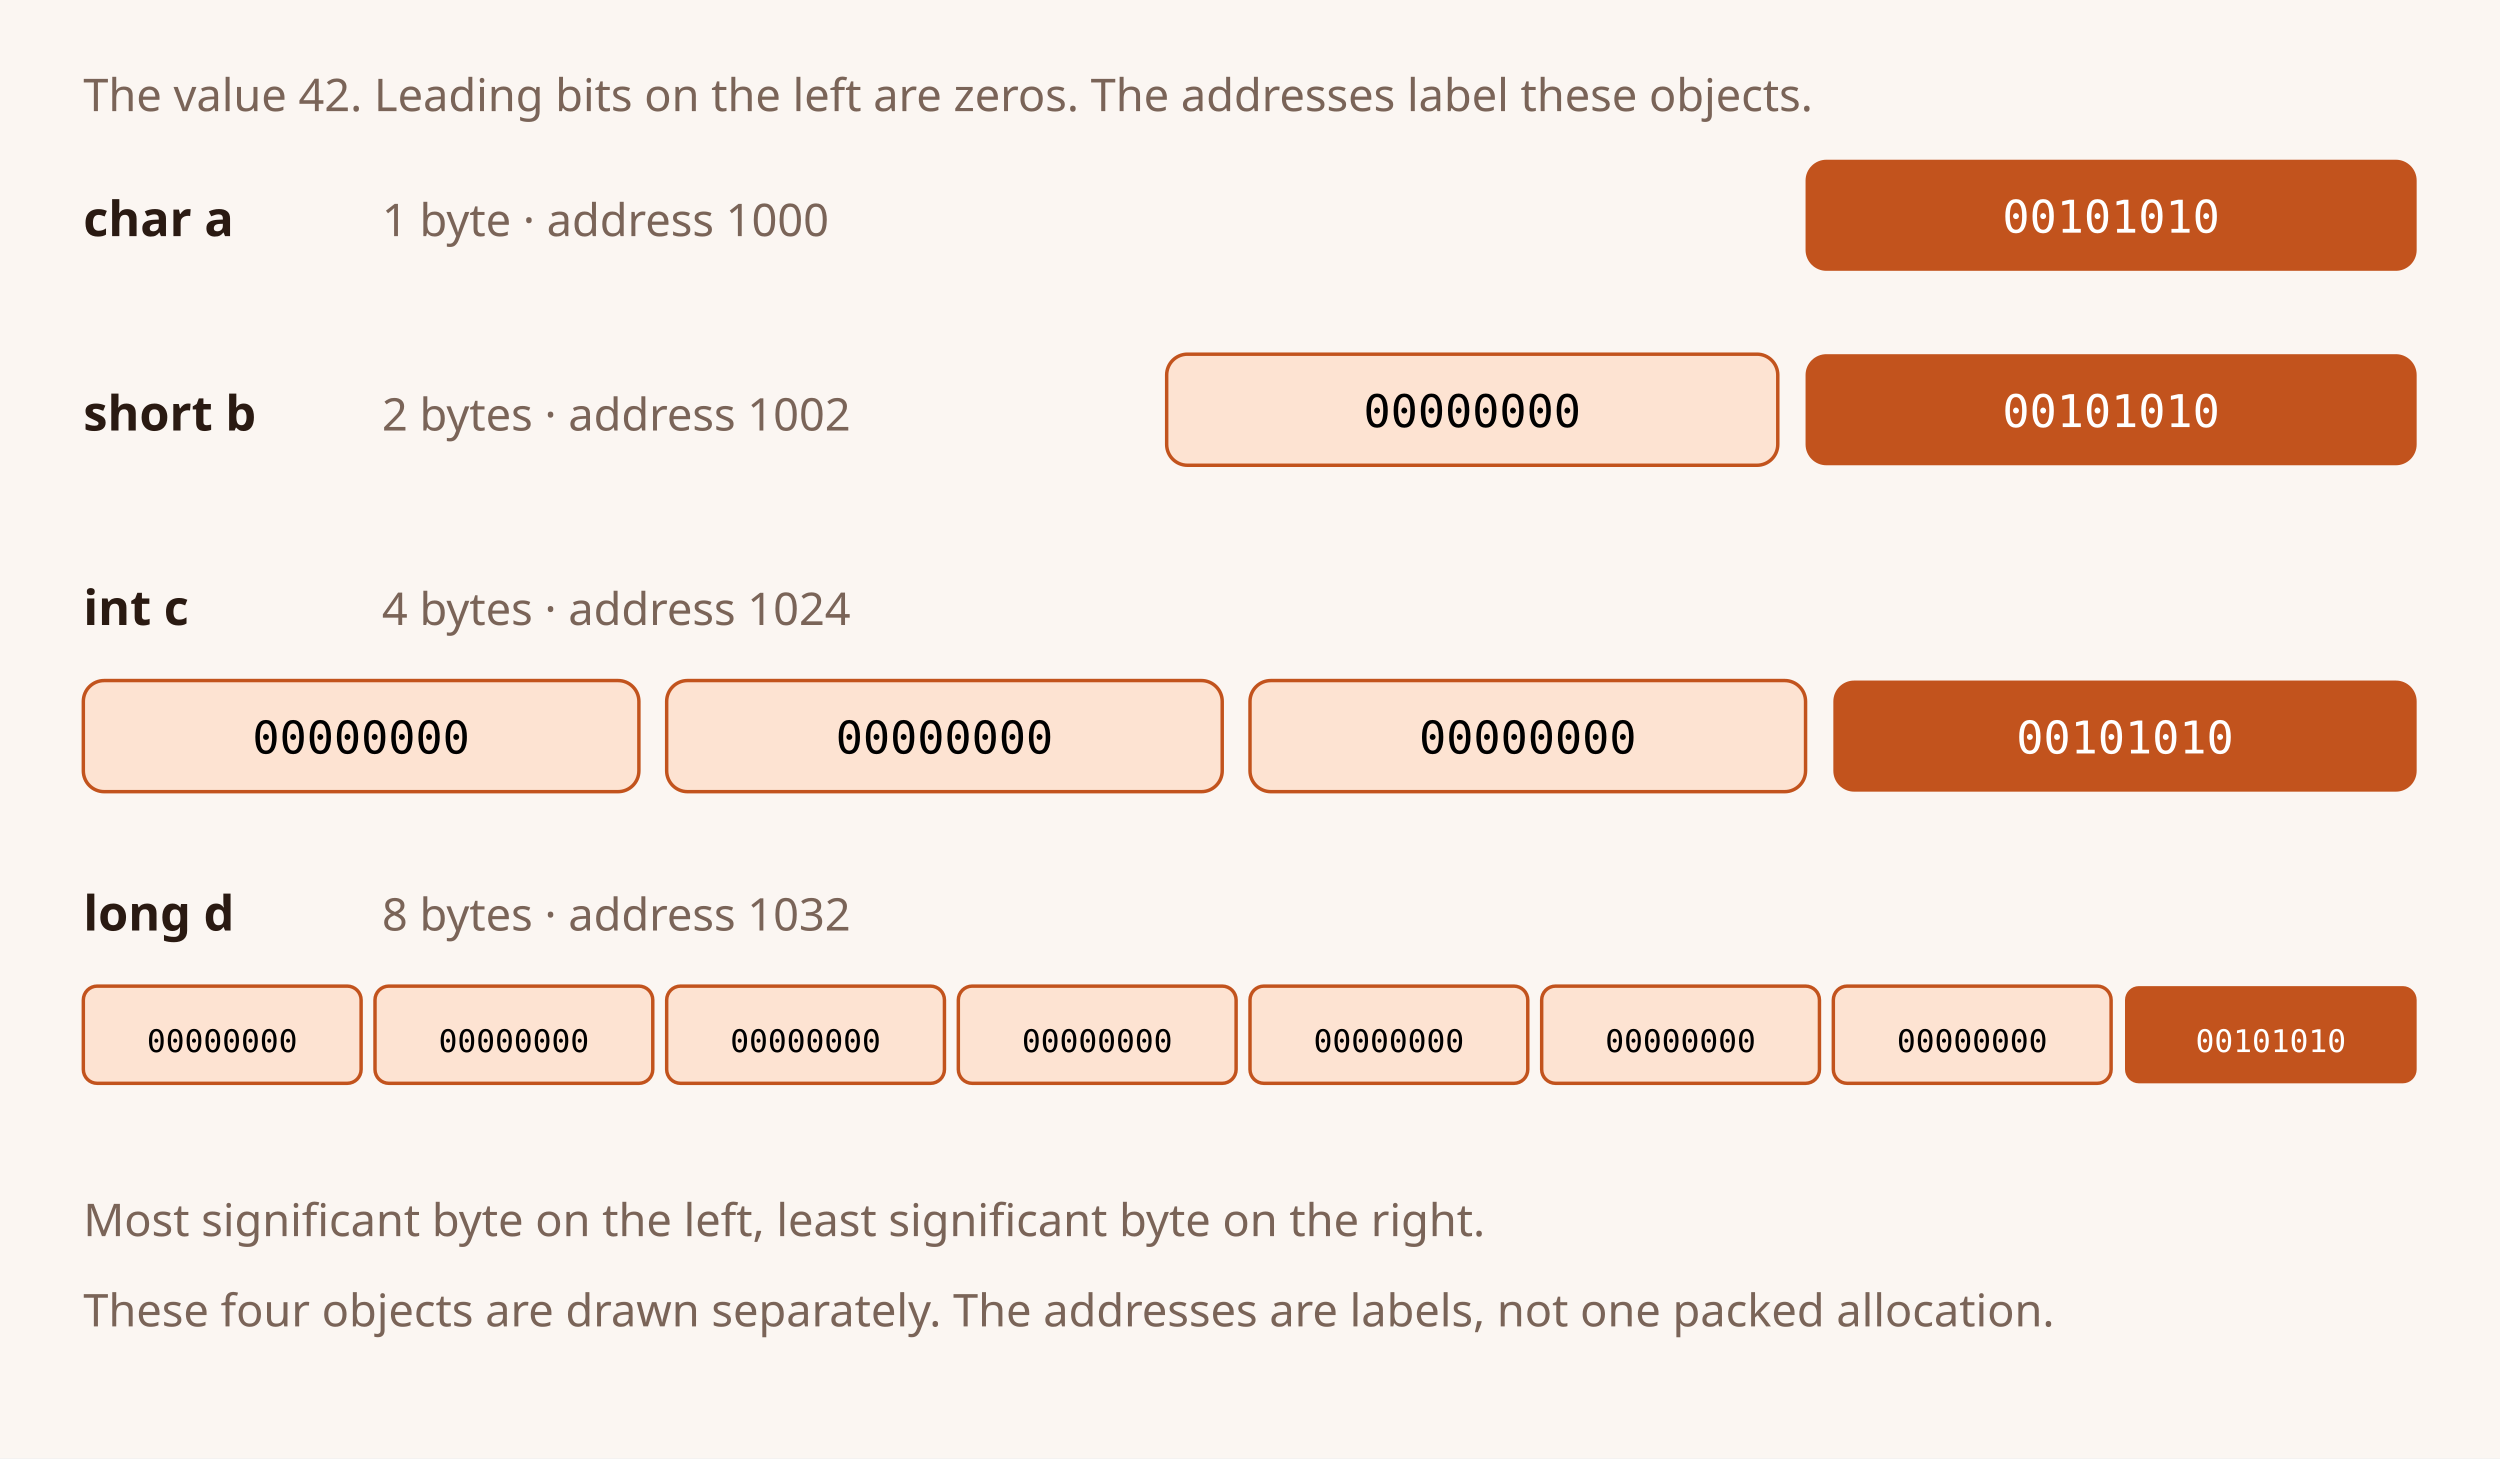
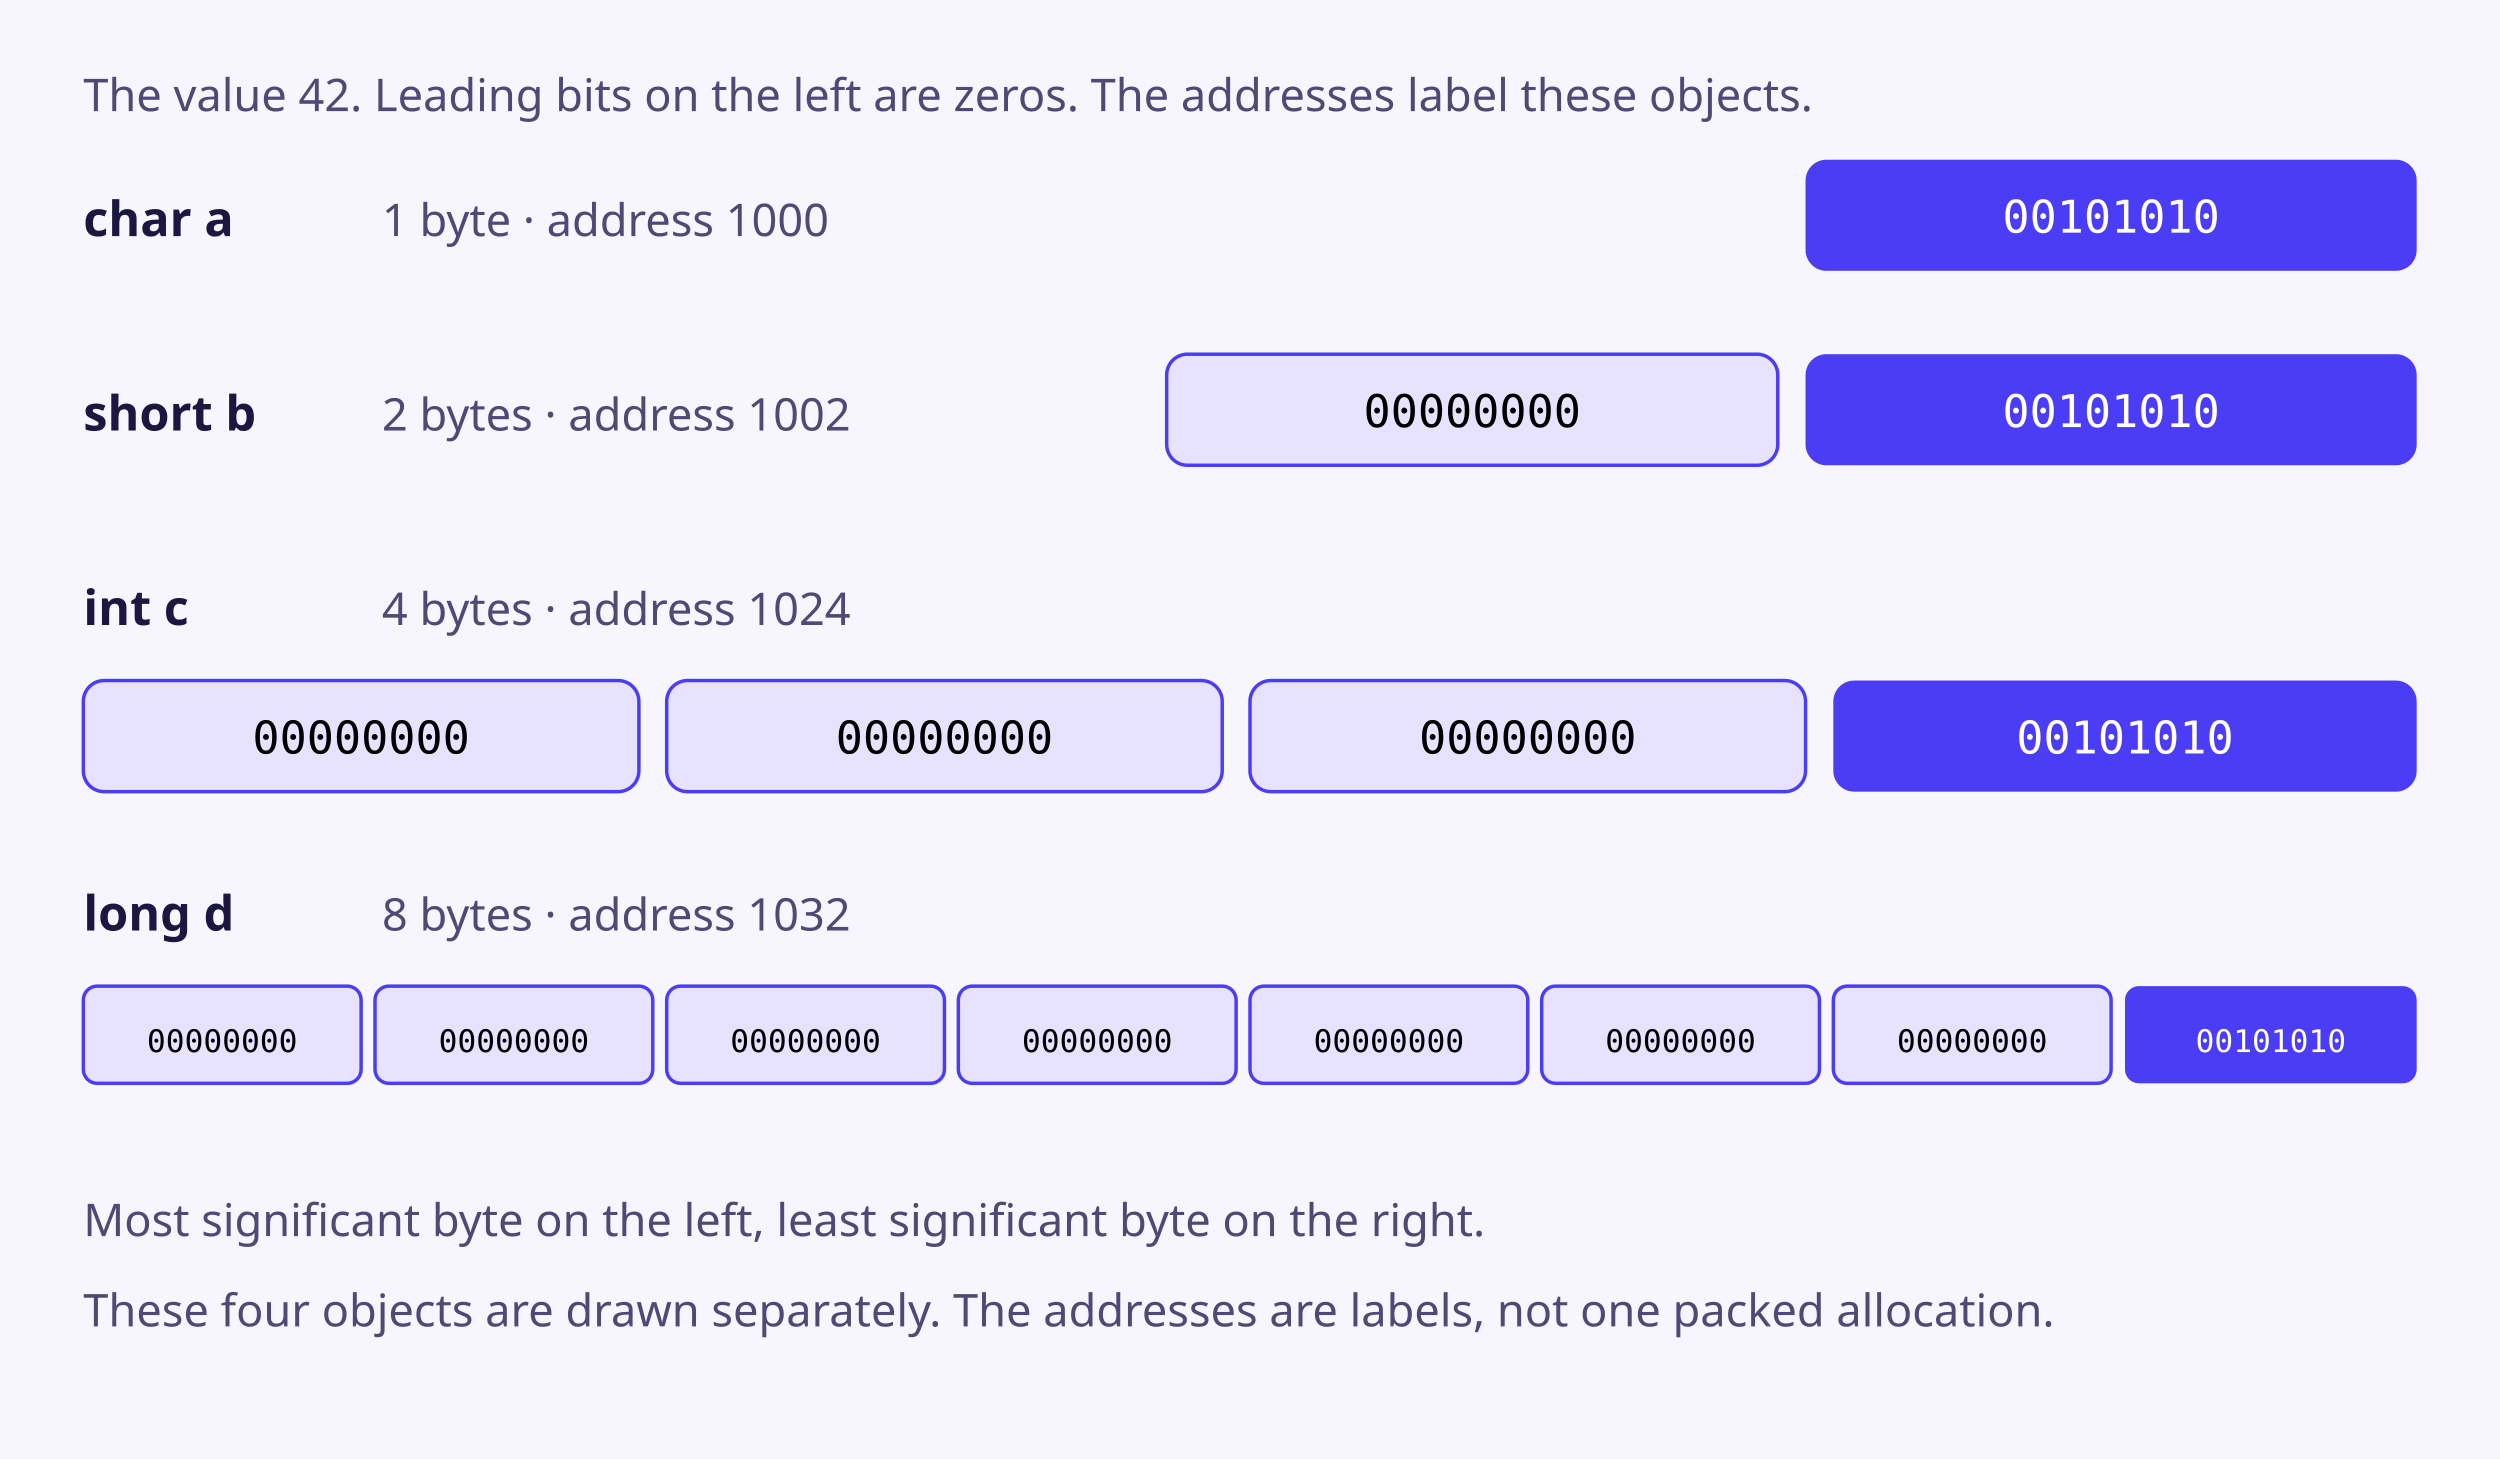
<svg xmlns="http://www.w3.org/2000/svg" viewBox="0 0 720 420" role="img">
  <style>
-   .t { font-family: Heebo, system-ui, sans-serif; fill: #2a1a12; }
-   .m { font-family: Heebo, system-ui, sans-serif; fill: #7a6458; }
-   .w { font-family: Heebo, system-ui, sans-serif; fill: #ffffff; }
-   .mono { font-family: "Source Code Pro", ui-monospace, monospace; }
+   .t { font-family: Figtree, Heebo, system-ui, sans-serif; fill: #1b1740; }
+   .m { font-family: Figtree, Heebo, system-ui, sans-serif; fill: #4f4a75; }
+   .w { font-family: Figtree, Heebo, system-ui, sans-serif; fill: #ffffff; }
+   .mono { font-family: "JetBrains Mono", "Source Code Pro", ui-monospace, monospace; }
  .step { opacity: 1; }
  @media (prefers-reduced-motion: no-preference) {
    .step { animation: appear 0.45s ease both; }
  }
  @keyframes appear { from { opacity: 0; } to { opacity: 1; } }
  @media (prefers-reduced-motion: reduce) {
    .step { animation: none !important; opacity: 1 !important; }
  }
</style>
-   <rect width="720" height="420" fill="#fbf6f2" />
+   <rect width="720" height="420" fill="#f7f6ff" />
  <text x="24" y="32" class="m" font-size="13">The value 42. Leading bits on the left are zeros. The addresses label these objects.</text>
  <g class="step" style="animation-delay:0.08s">
    <text x="24" y="68" class="t" font-size="14" font-weight="700">char a</text>
    <text x="110" y="68" class="m" font-size="13">1 byte · address 1000</text>
-     <rect x="520" y="46" width="176" height="32" rx="6" fill="#c2531d" />
+     <rect x="520" y="46" width="176" height="32" rx="6" fill="#4b3cf5" />
    <text x="608" y="67" text-anchor="middle" class="w mono" font-size="13">00101010</text>
  </g>
  <g class="step" style="animation-delay:0.20s">
    <text x="24" y="124" class="t" font-size="14" font-weight="700">short b</text>
    <text x="110" y="124" class="m" font-size="13">2 bytes · address 1002</text>
-     <rect x="336" y="102" width="176" height="32" rx="6" fill="#fde3d2" stroke="#c2531d" />
+     <rect x="336" y="102" width="176" height="32" rx="6" fill="#e6e2ff" stroke="#4b3cf5" />
    <text x="424" y="123" text-anchor="middle" class="mono" font-size="13">00000000</text>
-     <rect x="520" y="102" width="176" height="32" rx="6" fill="#c2531d" />
+     <rect x="520" y="102" width="176" height="32" rx="6" fill="#4b3cf5" />
    <text x="608" y="123" text-anchor="middle" class="w mono" font-size="13">00101010</text>
  </g>
  <g class="step" style="animation-delay:0.32s">
    <text x="24" y="180" class="t" font-size="14" font-weight="700">int c</text>
    <text x="110" y="180" class="m" font-size="13">4 bytes · address 1024</text>
-     <rect x="24" y="196" width="160" height="32" rx="6" fill="#fde3d2" stroke="#c2531d" />
+     <rect x="24" y="196" width="160" height="32" rx="6" fill="#e6e2ff" stroke="#4b3cf5" />
    <text x="104" y="217" text-anchor="middle" class="mono" font-size="13">00000000</text>
-     <rect x="192" y="196" width="160" height="32" rx="6" fill="#fde3d2" stroke="#c2531d" />
+     <rect x="192" y="196" width="160" height="32" rx="6" fill="#e6e2ff" stroke="#4b3cf5" />
    <text x="272" y="217" text-anchor="middle" class="mono" font-size="13">00000000</text>
-     <rect x="360" y="196" width="160" height="32" rx="6" fill="#fde3d2" stroke="#c2531d" />
+     <rect x="360" y="196" width="160" height="32" rx="6" fill="#e6e2ff" stroke="#4b3cf5" />
    <text x="440" y="217" text-anchor="middle" class="mono" font-size="13">00000000</text>
-     <rect x="528" y="196" width="168" height="32" rx="6" fill="#c2531d" />
+     <rect x="528" y="196" width="168" height="32" rx="6" fill="#4b3cf5" />
    <text x="612" y="217" text-anchor="middle" class="w mono" font-size="13">00101010</text>
  </g>
  <g class="step" style="animation-delay:0.44s">
    <text x="24" y="268" class="t" font-size="14" font-weight="700">long d</text>
    <text x="110" y="268" class="m" font-size="13">8 bytes · address 1032</text>
-     <rect x="24" y="284" width="80" height="28" rx="4" fill="#fde3d2" stroke="#c2531d" />
+     <rect x="24" y="284" width="80" height="28" rx="4" fill="#e6e2ff" stroke="#4b3cf5" />
    <text x="64" y="303" text-anchor="middle" class="mono" font-size="9">00000000</text>
-     <rect x="108" y="284" width="80" height="28" rx="4" fill="#fde3d2" stroke="#c2531d" />
+     <rect x="108" y="284" width="80" height="28" rx="4" fill="#e6e2ff" stroke="#4b3cf5" />
    <text x="148" y="303" text-anchor="middle" class="mono" font-size="9">00000000</text>
-     <rect x="192" y="284" width="80" height="28" rx="4" fill="#fde3d2" stroke="#c2531d" />
+     <rect x="192" y="284" width="80" height="28" rx="4" fill="#e6e2ff" stroke="#4b3cf5" />
    <text x="232" y="303" text-anchor="middle" class="mono" font-size="9">00000000</text>
-     <rect x="276" y="284" width="80" height="28" rx="4" fill="#fde3d2" stroke="#c2531d" />
+     <rect x="276" y="284" width="80" height="28" rx="4" fill="#e6e2ff" stroke="#4b3cf5" />
    <text x="316" y="303" text-anchor="middle" class="mono" font-size="9">00000000</text>
-     <rect x="360" y="284" width="80" height="28" rx="4" fill="#fde3d2" stroke="#c2531d" />
+     <rect x="360" y="284" width="80" height="28" rx="4" fill="#e6e2ff" stroke="#4b3cf5" />
    <text x="400" y="303" text-anchor="middle" class="mono" font-size="9">00000000</text>
-     <rect x="444" y="284" width="80" height="28" rx="4" fill="#fde3d2" stroke="#c2531d" />
+     <rect x="444" y="284" width="80" height="28" rx="4" fill="#e6e2ff" stroke="#4b3cf5" />
    <text x="484" y="303" text-anchor="middle" class="mono" font-size="9">00000000</text>
-     <rect x="528" y="284" width="80" height="28" rx="4" fill="#fde3d2" stroke="#c2531d" />
+     <rect x="528" y="284" width="80" height="28" rx="4" fill="#e6e2ff" stroke="#4b3cf5" />
    <text x="568" y="303" text-anchor="middle" class="mono" font-size="9">00000000</text>
-     <rect x="612" y="284" width="84" height="28" rx="4" fill="#c2531d" />
+     <rect x="612" y="284" width="84" height="28" rx="4" fill="#4b3cf5" />
    <text x="654" y="303" text-anchor="middle" class="w mono" font-size="9">00101010</text>
  </g>
  <text x="24" y="356" class="m" font-size="13">Most significant byte on the left, least significant byte on the right.</text>
  <text x="24" y="382" class="m" font-size="13">These four objects are drawn separately. The addresses are labels, not one packed allocation.</text>
</svg>
